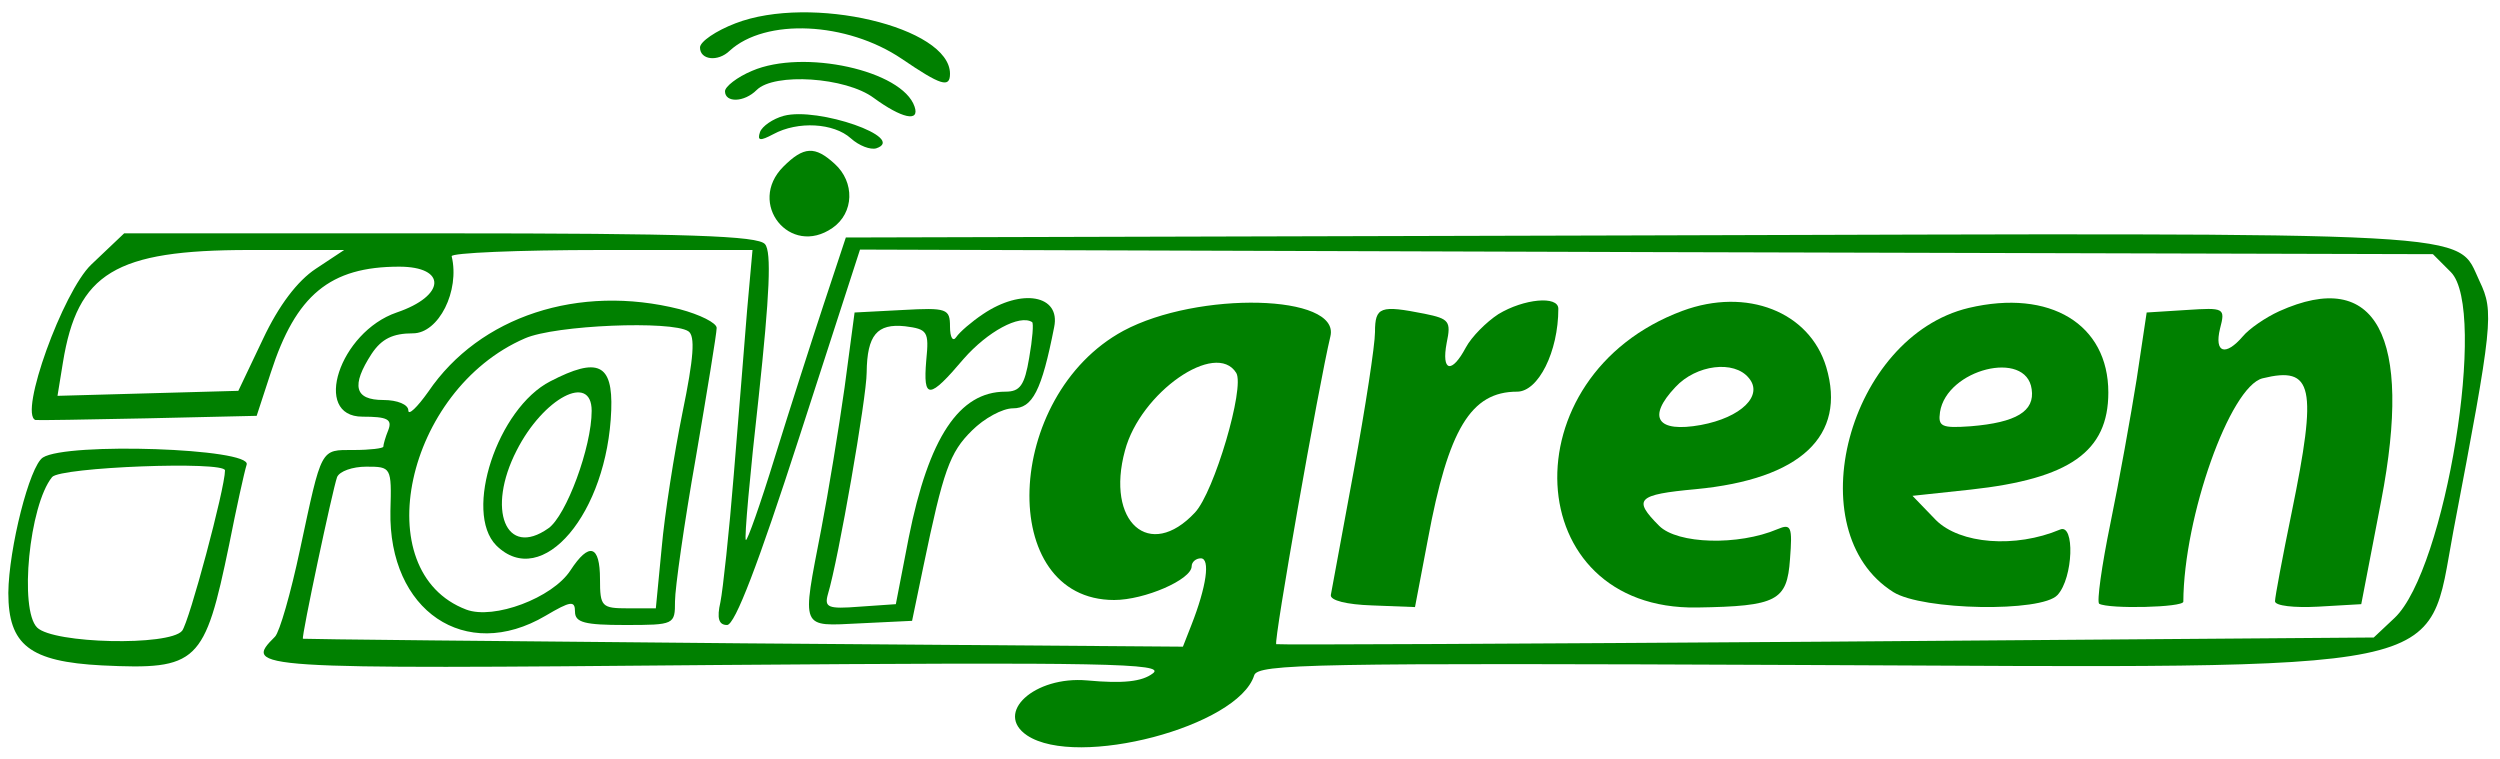
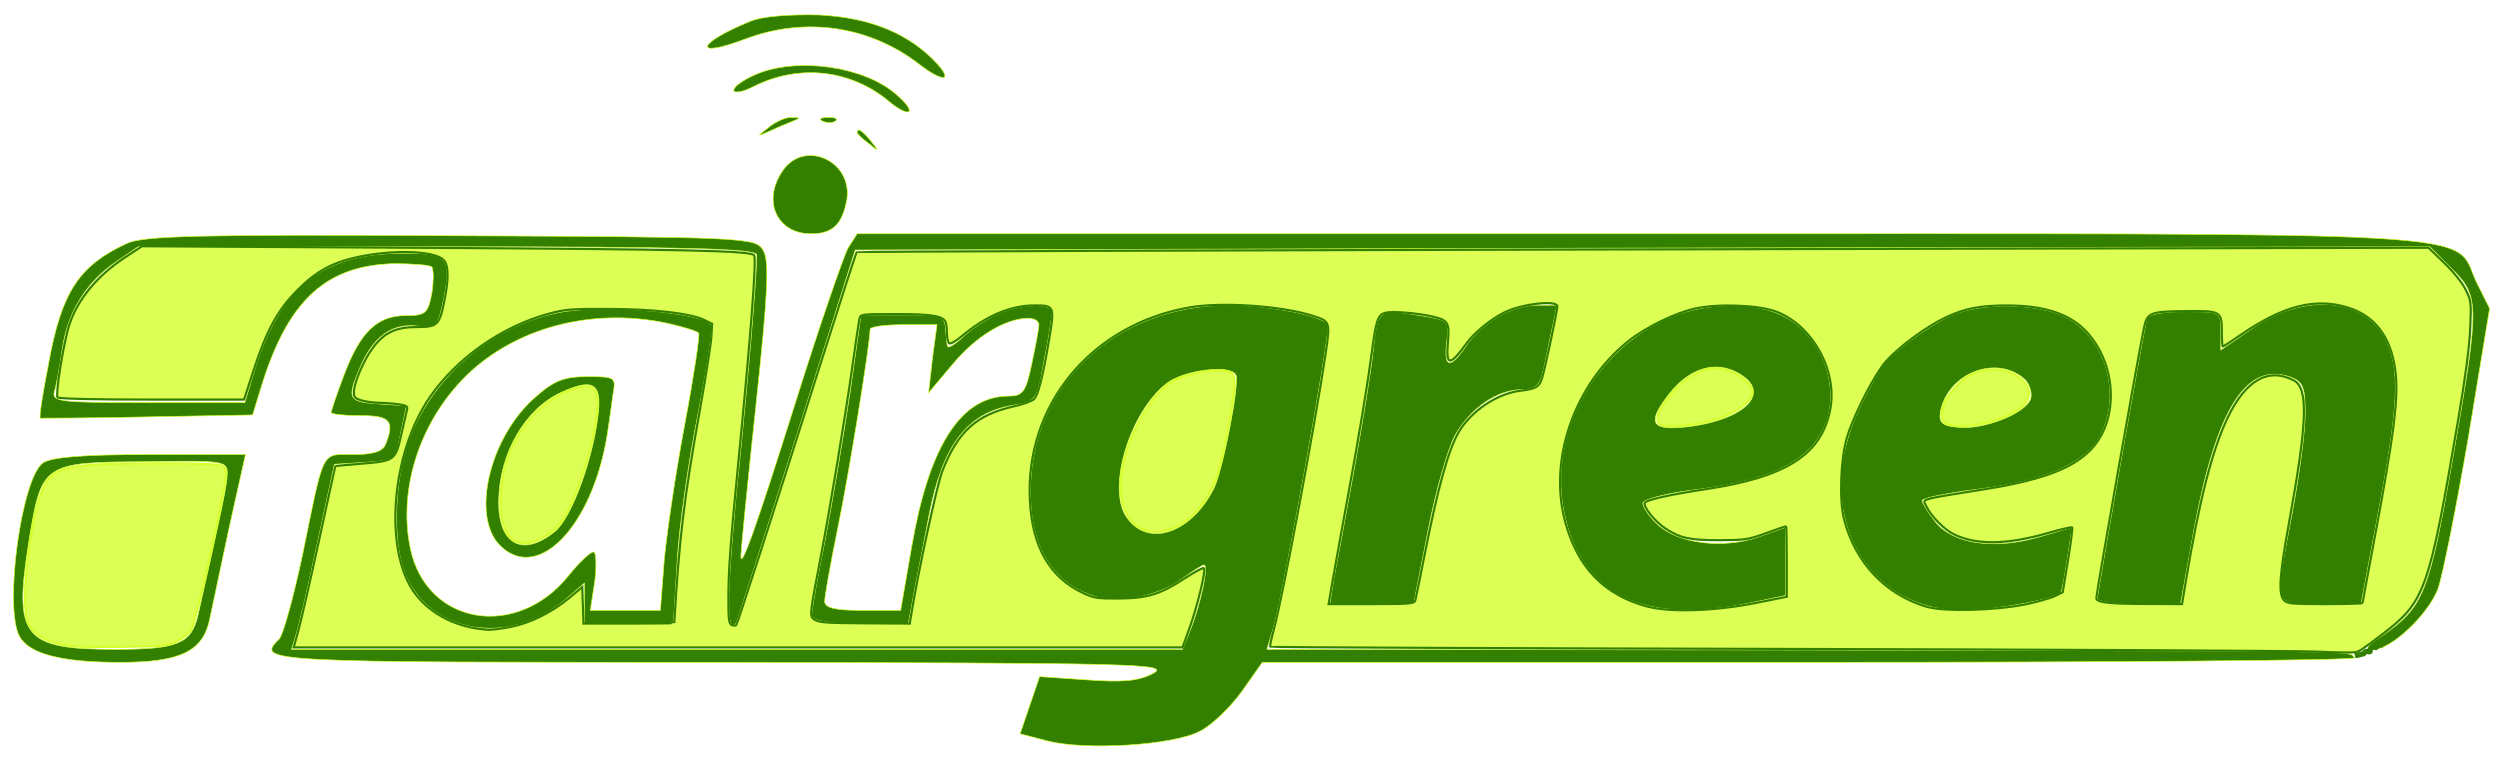
- <svg xmlns="http://www.w3.org/2000/svg" version="1.0" width="300pt" height="91pt" viewBox="0 0 300 91" preserveAspectRatio="xMidYMid meet" id="svg2">
-   <defs id="defs34" />
-   <g transform="translate(0,91) scale(0.05,-0.05)" fill="#000000" stroke="none" id="g6" style="fill:#008000">
-     <path d="M1765 1764 c-47 -18 -85 -44 -85 -58 0 -30 43 -35 71 -8 86 79 281 70 413 -19 94 -64 116 -71 116 -36 0 112 -334 191 -515 121z" id="path8" style="fill:#008000" />
-     <path d="M1805 1650 c-36 -15 -65 -38 -65 -49 0 -28 46 -27 76 3 42 42 214 31 281 -19 67 -49 111 -59 98 -21 -29 87 -267 139 -390 86z" id="path10" style="fill:#008000" />
-     <path d="M1881 1542 c-26 -7 -52 -25 -57 -39 -7 -21 0 -22 32 -5 59 32 145 27 186 -10 20 -18 47 -28 61 -24 75 25 -140 100 -222 78z" id="path12" style="fill:#008000" />
-     <path d="M1880 1420 c-88 -88 16 -218 118 -147 52 36 54 110 5 154 -47 43 -74 42 -123 -7z" id="path14" style="fill:#008000" />
-     <path d="M219 1185 c-68 -65 -174 -358 -134 -373 3 -1 123 1 268 4 l263 6 34 104 c60 186 142 254 308 254 115 0 112 -70 -6 -110 -137 -47 -204 -250 -82 -250 59 0 72 -6 62 -32 -7 -17 -12 -35 -12 -40 0 -4 -32 -8 -71 -8 -81 0 -76 8 -129 -239 -22 -104 -49 -198 -60 -209 -77 -77 -63 -78 1062 -68 930 7 1077 4 1045 -20 -26 -20 -71 -25 -158 -17 -126 11 -224 -78 -144 -132 120 -80 506 21 545 144 8 28 142 30 1319 25 1584 -7 1494 -25 1559 321 95 498 98 527 63 600 -58 122 42 116 -2021 110 l-1900 -5 -53 -160 c-29 -88 -82 -253 -117 -366 -35 -114 -67 -204 -70 -200 -4 3 10 159 31 345 26 243 31 347 15 365 -16 20 -185 26 -779 26 l-759 0 -79 -75z m539 -10 c-44 -29 -89 -88 -127 -169 l-59 -124 -217 -6 -217 -6 13 80 c35 215 125 270 447 270 l228 0 -68 -45z m1035 -100 c-6 -80 -21 -257 -32 -395 -11 -137 -26 -275 -32 -305 -9 -39 -4 -55 16 -55 19 0 75 147 173 450 l146 451 1887 -6 1888 -5 43 -43 c89 -89 -13 -715 -135 -830 l-50 -47 -1314 -10 c-722 -5 -1316 -8 -1320 -6 -7 4 102 622 130 739 24 101 -318 109 -497 13 -288 -156 -305 -646 -22 -646 73 0 186 49 186 81 0 10 10 19 22 19 23 0 14 -67 -23 -161 l-20 -51 -1055 8 c-580 5 -1055 10 -1057 11 -4 4 71 357 82 388 6 14 37 25 70 25 60 0 61 -1 58 -106 -5 -240 180 -365 372 -252 61 36 71 37 71 10 0 -26 23 -32 120 -32 119 0 120 1 120 57 0 31 22 187 50 345 27 158 50 298 50 311 0 12 -40 32 -89 45 -242 61 -480 -17 -603 -198 -27 -38 -48 -58 -48 -45 0 14 -26 25 -60 25 -69 0 -78 34 -28 111 24 36 51 49 99 49 62 0 113 102 93 185 -2 8 159 15 359 15 l363 0 -13 -145z m-141 -50 c17 -11 13 -64 -14 -195 -20 -99 -43 -245 -50 -325 l-14 -145 -67 0 c-63 0 -67 4 -67 70 0 82 -26 90 -71 21 -43 -66 -184 -119 -250 -94 -240 91 -146 527 141 651 73 32 352 43 392 17z m1315 -100 c21 -35 -53 -286 -99 -335 -109 -117 -215 -23 -168 149 37 139 218 265 267 186z" id="path16" style="fill:#008000" />
-     <path d="M2359 1066 c-27 -18 -56 -43 -64 -55 -8 -12 -15 -1 -15 25 0 43 -7 46 -114 40 l-115 -6 -24 -180 c-14 -99 -39 -252 -56 -340 -47 -244 -52 -233 94 -226 l124 6 27 130 c48 231 63 274 117 327 29 29 73 53 98 53 47 0 69 42 99 195 16 77 -78 94 -171 31z m111 -105 c-11 -66 -22 -81 -57 -81 -111 0 -184 -110 -232 -350 l-31 -160 -87 -6 c-76 -6 -85 -2 -76 30 25 82 93 473 93 532 1 90 25 118 92 111 54 -7 58 -12 51 -82 -8 -95 7 -94 90 4 57 65 134 107 164 88 4 -2 1 -41 -7 -86z" id="path18" style="fill:#008000" />
-     <path d="M3596 1066 c-29 -19 -64 -54 -78 -80 -34 -64 -59 -58 -46 11 11 52 6 58 -53 70 -106 21 -119 17 -119 -44 0 -31 -23 -181 -51 -333 -28 -152 -53 -286 -55 -298 -2 -13 38 -23 99 -25 l103 -4 31 163 c49 264 103 354 214 354 51 0 99 96 99 199 0 32 -83 24 -144 -13z" id="path20" style="fill:#008000" />
-     <path d="M4038 1074 c-420 -156 -392 -719 35 -712 192 3 216 16 223 116 6 78 3 86 -30 72 -94 -40 -240 -36 -284 8 -64 64 -53 75 88 88 252 24 362 128 313 293 -40 133 -191 192 -345 135z m159 -161 c36 -42 -18 -95 -115 -113 -105 -19 -130 18 -61 91 50 54 141 65 176 22z" id="path22" style="fill:#008000" />
-     <path d="M4725 1081 c-289 -69 -413 -536 -181 -682 70 -44 356 -49 394 -7 38 41 42 173 6 157 -107 -45 -240 -35 -298 23 l-56 58 140 15 c237 26 330 91 330 233 0 164 -140 249 -335 203z m151 -195 c8 -53 -37 -80 -146 -89 -70 -5 -79 -1 -74 34 16 103 207 151 220 55z" id="path24" style="fill:#008000" />
-     <path d="M5470 1073 c-33 -15 -72 -42 -87 -60 -42 -49 -69 -40 -55 18 13 50 11 51 -81 45 l-95 -6 -24 -160 c-14 -88 -42 -244 -63 -346 -21 -102 -33 -189 -27 -193 23 -13 202 -9 202 5 1 204 112 516 190 536 122 30 132 -19 70 -322 -22 -107 -40 -203 -40 -213 0 -11 46 -16 103 -13 l104 6 48 249 c76 395 -12 559 -245 454z" id="path26" style="fill:#008000" />
-     <path d="M1321 905 c-127 -65 -209 -314 -130 -394 110 -109 267 77 276 325 4 111 -32 128 -146 69z m99 -71 c0 -87 -61 -252 -104 -282 -102 -72 -149 45 -76 187 64 126 180 187 180 95z" id="path28" style="fill:#008000" />
-     <path d="M103 722 c-32 -20 -82 -219 -83 -325 0 -125 51 -165 225 -174 230 -11 246 5 305 290 17 86 36 173 42 192 12 39 -431 54 -489 17z m437 -31 c0 -43 -86 -364 -103 -385 -31 -37 -309 -31 -348 8 -43 43 -19 293 36 361 19 24 415 39 415 16z" id="path30" style="fill:#008000" />
+ <svg xmlns="http://www.w3.org/2000/svg" version="1.0" width="385pt" height="117pt" viewBox="0 0 385 117" preserveAspectRatio="xMidYMid meet" id="svg2">
+   <defs id="defs38" />
+   <g transform="translate(0,117) scale(0.1,-0.1)" fill="#000000" stroke="none" id="g4" style="fill:#338000;stroke:#d4ff2a">
+     <path d="M1155 1137 c-83 -34 -89 -58 -7 -27 93 35 192 20 269 -40 34 -26 51 -26 27 1 -43 47 -103 72 -183 76 -45 1 -88 -2 -106 -10z" id="path6" style="fill:#338000;stroke:#d4ff2a" />
+     <path d="M1163 1055 c-18 -8 -33 -18 -33 -24 0 -5 14 -3 31 6 70 35 150 26 209 -24 32 -26 43 -17 12 10 -49 45 -155 60 -219 32z" id="path8" style="fill:#338000;stroke:#d4ff2a" />
+     <path d="M1184 974 c-19 -15 -19 -15 1 -6 11 5 27 12 35 15 13 5 13 6 -1 6 -8 1 -24 -6 -35 -15z" id="path10" style="fill:#338000;stroke:#d4ff2a" />
+     <path d="M1268 983 c7 -3 16 -2 19 1 4 3 -2 6 -13 5 -11 0 -14 -3 -6 -6z" id="path12" style="fill:#338000;stroke:#d4ff2a" />
+     <path d="M1320 966 c0 -2 8 -10 18 -17 15 -13 16 -12 3 4 -13 16 -21 21 -21 13z" id="path14" style="fill:#338000;stroke:#d4ff2a" />
+     <path d="M1206 908 c-33 -47 -10 -98 43 -98 33 0 48 14 55 52 10 59 -64 94 -98 46z" id="path16" style="fill:#338000;stroke:#d4ff2a" />
+     <path d="M195 795 c-73 -34 -100 -74 -120 -184 -9 -46 -15 -84 -13 -85 2 0 76 0 165 2 l162 3 16 52 c41 127 99 178 201 181 29 0 55 -2 59 -5 3 -4 3 -22 0 -41 -6 -31 -10 -34 -40 -34 -44 0 -70 -25 -95 -91 -11 -29 -20 -56 -20 -58 0 -3 20 -5 45 -5 46 0 53 -8 39 -44 -4 -11 -19 -16 -49 -16 -51 0 -45 12 -79 -154 -14 -66 -30 -124 -36 -130 -36 -36 -29 -36 683 -36 638 -1 690 -2 663 -17 -23 -12 -47 -14 -102 -10 l-73 5 -15 -44 -15 -44 42 -11 c58 -15 194 -7 235 15 18 9 47 37 65 62 l31 44 845 0 c464 0 841 3 837 7 -11 11 48 10 -850 12 l-825 1 10 33 c16 57 89 459 84 467 -8 14 -92 30 -153 30 -174 0 -305 -123 -305 -285 -1 -88 35 -145 101 -164 38 -11 96 1 133 28 16 12 31 21 33 21 8 0 -5 -60 -20 -98 l-13 -32 -686 0 -686 0 7 23 c4 12 19 76 33 142 l26 120 47 3 c47 3 47 3 55 45 l9 42 -43 3 c-47 3 -49 8 -29 55 20 48 49 69 87 65 32 -3 33 -1 42 40 13 65 7 72 -61 72 -127 0 -192 -52 -232 -187 l-13 -43 -149 0 c-138 0 -149 1 -144 18 3 9 8 38 12 65 8 56 37 103 83 134 l34 23 474 0 c370 0 475 -3 478 -12 2 -7 -8 -137 -23 -288 -24 -231 -25 -302 -8 -279 1 2 43 132 93 289 l90 285 1212 3 1213 2 34 -34 c43 -43 43 -54 0 -299 -35 -200 -44 -222 -106 -265 -26 -17 -29 -22 -14 -22 26 0 82 52 98 92 7 18 28 123 47 233 l33 200 -20 40 c-39 81 62 75 -1291 75 l-1203 0 -14 -22 c-7 -13 -44 -120 -81 -238 -62 -197 -85 -261 -84 -235 0 6 10 109 23 230 19 177 21 224 11 240 -12 19 -24 20 -481 22 -385 2 -474 0 -499 -12z m1708 -202 c7 -11 -20 -149 -34 -176 -36 -70 -103 -91 -135 -42 -29 45 6 160 62 204 26 21 98 30 107 14z" id="path18" style="fill:#338000;stroke:#d4ff2a" />
+     <path d="M868 690 c-106 -18 -200 -96 -238 -197 -23 -63 -26 -158 -6 -207 38 -92 160 -112 246 -40 l30 26 0 -31 0 -31 69 0 68 0 6 98 c3 53 18 155 32 225 14 71 23 132 20 137 -11 18 -158 31 -227 20z m165 -19 c21 -5 41 -11 43 -14 2 -2 -7 -64 -21 -138 -14 -74 -28 -169 -32 -211 l-6 -78 -54 0 -54 0 7 45 c3 25 2 45 -2 45 -5 0 -22 -16 -38 -36 -80 -100 -219 -77 -244 41 -20 95 17 203 93 273 78 71 195 99 308 73z" id="path20" style="fill:#338000;stroke:#d4ff2a" />
+     <path d="M824 558 c-70 -61 -99 -183 -54 -228 58 -58 142 29 165 170 3 19 7 47 9 63 5 26 3 27 -39 27 -36 0 -52 -6 -81 -32z m98 -18 c-6 -70 -41 -168 -68 -189 -50 -40 -87 -19 -86 48 1 73 41 142 97 167 46 21 60 14 57 -26z" id="path22" style="fill:#338000;stroke:#d4ff2a" />
+     <path d="M1535 686 c-16 -8 -40 -23 -52 -35 -13 -12 -23 -18 -24 -14 -1 4 -2 17 -3 28 -1 18 -8 20 -65 20 l-65 0 -17 -120 c-10 -66 -27 -167 -38 -225 -12 -58 -21 -111 -21 -117 0 -9 22 -13 74 -13 l75 0 10 55 c6 30 16 81 22 113 21 107 59 157 130 168 35 6 36 7 47 69 7 34 12 67 12 74 0 15 -48 13 -85 -3z m65 -16 c0 -5 -5 -32 -11 -60 -9 -44 -14 -50 -36 -50 -73 0 -122 -76 -149 -232 l-17 -98 -59 0 c-43 0 -58 4 -58 14 0 8 9 58 20 112 17 82 49 279 50 307 0 4 23 7 51 7 l52 0 -7 -52 -6 -53 37 44 c36 43 80 70 116 71 9 0 17 -4 17 -10z" id="path24" style="fill:#338000;stroke:#d4ff2a" />
+     <path d="M2305 681 c-17 -10 -39 -30 -48 -45 -24 -35 -34 -33 -29 8 4 32 2 33 -35 39 -71 12 -71 12 -78 -50 -3 -32 -17 -116 -30 -188 -13 -72 -27 -147 -31 -167 l-6 -38 64 0 65 0 22 112 c12 62 31 128 42 148 24 42 65 70 103 70 18 0 27 6 31 23 3 12 9 41 14 65 l9 42 -32 0 c-17 0 -45 -8 -61 -19z" id="path26" style="fill:#338000;stroke:#d4ff2a" />
+     <path d="M2574 682 c-119 -49 -191 -181 -165 -303 27 -126 120 -171 284 -138 l57 12 0 52 0 53 -42 -15 c-55 -19 -124 -10 -155 19 -13 12 -23 27 -23 33 0 6 37 16 90 22 100 13 157 39 183 83 36 60 9 148 -54 182 -42 23 -120 23 -175 0z m114 -94 c35 -29 -8 -65 -87 -75 -59 -7 -66 5 -30 51 35 44 80 53 117 24z" id="path28" style="fill:#338000;stroke:#d4ff2a" />
+     <path d="M3015 688 c-32 -11 -91 -52 -113 -78 -7 -8 -25 -40 -39 -70 -74 -154 6 -310 159 -310 51 0 146 18 152 28 2 4 6 28 10 54 l7 46 -51 -15 c-69 -20 -133 -11 -160 24 -11 14 -20 29 -20 32 0 4 40 12 89 18 102 13 164 40 186 83 33 64 7 152 -55 182 -39 20 -118 22 -165 6z m104 -103 c7 -8 11 -21 8 -30 -9 -22 -72 -47 -111 -43 -25 2 -30 7 -28 23 11 61 88 90 131 50z" id="path30" style="fill:#338000;stroke:#d4ff2a" />
+     <path d="M3471 666 l-51 -35 0 30 c0 29 -1 29 -55 29 -36 0 -57 -4 -59 -12 -5 -18 -76 -421 -76 -430 0 -5 29 -8 64 -8 l64 0 21 116 c35 186 81 258 149 233 19 -7 22 -16 22 -56 0 -27 -9 -95 -20 -153 -28 -149 -31 -140 43 -140 l63 0 27 143 c31 165 33 216 12 262 -32 66 -123 75 -204 21z" id="path32" style="fill:#338000;stroke:#d4ff2a" />
+     <path d="M66 457 c-33 -24 -60 -222 -36 -267 15 -27 64 -40 155 -40 93 0 128 17 138 67 3 15 17 79 30 141 l25 112 -147 0 c-105 0 -152 -4 -165 -13z m284 -16 c0 -17 -9 -59 -45 -218 -10 -44 -31 -53 -126 -53 -143 0 -158 18 -135 163 20 124 21 125 181 126 119 2 125 1 125 -18z" id="path34" style="fill:#338000;stroke:#d4ff2a" />
  </g>
+   <path style="fill:#ddff55;fill-opacity:1;stroke:#d4ff2a;stroke-width:0.417" d="m 10.934,123.86 c -3.237,-0.864 -5.099,-2.368 -5.726,-4.628 -1.22,-4.39 0.686,-20.021 3.078,-25.245 1.921,-4.197 4.537,-4.771 21.739,-4.776 9.646,-0.003 12.268,0.114 12.895,0.572 0.734,0.536 0.753,0.795 0.284,3.811 -0.876,5.635 -5.496,25.761 -6.262,27.281 -0.498,0.987 -1.402,1.795 -2.797,2.5 -1.991,1.006 -2.375,1.045 -11.228,1.139 -7.73,0.082 -9.608,-0.02 -11.982,-0.654 z" id="path4170" transform="scale(0.8,0.8)" />
+   <path style="fill:#ddff55;fill-opacity:1;stroke:#d4ff2a;stroke-width:0.417" d="m 220.726,102.209 c -3.495,-1.086 -5.421,-5.016 -4.948,-10.101 0.689,-7.417 5.673,-16.56 10.347,-18.983 1.619,-0.839 6.06,-1.82 8.274,-1.827 3.032,-0.01 3.491,0.572 3.17,4.02 -0.298,3.21 -1.962,11.732 -3.018,15.453 -1.736,6.124 -6.469,11.07 -11.044,11.541 -1.013,0.104 -2.264,0.058 -2.782,-0.102 z" id="path4172" transform="scale(0.8,0.8)" />
+   <path style="fill:#ddff55;fill-opacity:1;stroke:#d4ff2a;stroke-width:0.417" d="m 319.426,81.561 c -0.785,-0.946 -0.348,-2.263 1.646,-4.954 2.566,-3.463 6.173,-5.736 9.095,-5.729 3.217,0.007 7.125,2.532 7.125,4.604 0,1.709 -2.956,3.988 -6.711,5.174 -4.405,1.391 -10.351,1.874 -11.155,0.905 z" id="path4174" transform="scale(0.8,0.8)" />
+   <path style="fill:#ddff55;fill-opacity:1;stroke:#d4ff2a;stroke-width:0.417" d="m 375.312,81.831 c -2.366,-0.456 -1.956,-3.847 0.851,-7.036 1.848,-2.099 3.145,-2.88 5.759,-3.467 5.664,-1.273 10.977,3.464 7.557,6.739 -2.812,2.693 -9.921,4.582 -14.168,3.764 z" id="path4176" transform="scale(0.8,0.8)" />
+   <path style="fill:#ddff55;fill-opacity:1;stroke:#d4ff2a;stroke-width:0.417" d="m 99.071,104.12 c -1.695,-0.818 -2.778,-3.84 -2.737,-7.633 0.111,-10.156 5.902,-18.989 14.211,-21.675 4.252,-1.375 5.202,0.247 4.063,6.934 -1.266,7.433 -4.562,16.477 -7.093,19.463 -1.393,1.643 -4.74,3.428 -6.355,3.389 -0.638,-0.015 -1.578,-0.23 -2.089,-0.477 z" id="path4178" transform="scale(0.8,0.8)" />
+   <path style="fill:#338000;fill-rule:evenodd;stroke:#338000;stroke-width:0.8px;stroke-linecap:butt;stroke-linejoin:miter;stroke-opacity:1;fill-opacity:1" d="m 362.667,101 c 0.444,-0.111 0.889,-0.222 1.333,-0.333 0.111,-0.111 0.193,-0.263 0.333,-0.333 0.199,-0.099 0.51,0.157 0.667,0 0.079,-0.079 -0.05,-0.234 0,-0.333 0.337,-0.674 0.774,-0.107 1,-0.333 0.079,-0.079 -0.099,-0.284 0,-0.333 0.298,-0.149 0.667,0 1,0" id="path4180" />
+   <path style="fill:#ddff55;fill-opacity:1;stroke:#338000;stroke-width:0.417;stroke-opacity:1" d="m 445.833,125.435 c -3.667,-0.168 -50.417,-0.403 -103.89,-0.523 -53.473,-0.12 -97.308,-0.303 -97.412,-0.407 -0.104,-0.104 0.196,-1.572 0.666,-3.263 1.64,-5.899 8.027,-39.885 9.973,-53.074 0.928,-6.287 0.918,-6.316 -2.56,-7.407 -6.089,-1.911 -17.445,-2.671 -23.652,-1.583 -18.948,3.321 -31.726,18.856 -30.699,37.324 0.493,8.874 3.839,14.655 10.209,17.642 2.134,1 2.812,1.105 6.948,1.071 5.516,-0.045 7.967,-0.808 12.815,-3.991 1.786,-1.173 3.374,-2.005 3.528,-1.851 0.414,0.414 -1.276,7.411 -2.803,11.608 l -1.327,3.646 -85.546,0 -85.546,0 0.954,-3.467 c 0.525,-1.907 2.315,-9.735 3.979,-17.396 1.664,-7.661 3.054,-13.968 3.088,-14.017 0.035,-0.049 2.261,-0.264 4.949,-0.479 6.505,-0.52 6.638,-0.619 7.779,-5.772 0.497,-2.243 0.987,-4.38 1.089,-4.749 0.145,-0.524 -0.241,-0.73 -1.757,-0.938 C 75.55,77.662 73.905,77.541 72.963,77.539 72.021,77.538 70.547,77.342 69.688,77.103 68.336,76.728 68.125,76.504 68.125,75.447 c 0,-1.747 1.951,-6.258 3.708,-8.575 2.18,-2.875 4.405,-3.914 8.377,-3.914 3.947,0 4.353,-0.358 5.248,-4.627 0.965,-4.603 0.939,-7.287 -0.08,-8.306 C 83.608,48.256 75.633,48.003 68.75,49.496 c -4.801,1.042 -7.933,2.771 -11.48,6.339 -3.833,3.855 -5.945,7.726 -8.501,15.586 l -1.787,5.495 -17.741,0 c -11.279,0 -17.893,-0.152 -18.158,-0.417 -0.471,-0.471 1.2,-10.793 2.268,-14.009 1.632,-4.916 5.374,-9.43 10.735,-12.949 l 3.252,-2.135 53.623,0.297 c 51.709,0.286 63.661,0.556 64.213,1.449 0.475,0.768 -0.661,15.569 -3.089,40.264 -1.475,14.998 -1.876,20.545 -1.876,25.907 0,3.892 0.116,4.789 0.643,4.991 0.354,0.136 0.743,0.147 0.865,0.025 0.26,-0.26 7.143,-21.593 16.402,-50.836 3.613,-11.41 6.666,-20.843 6.784,-20.961 0.118,-0.118 68.251,-0.358 151.407,-0.533 L 467.5,47.692 l 3.037,2.945 c 1.823,1.768 3.471,3.828 4.122,5.154 1.043,2.124 1.075,2.41 0.854,7.5 -0.153,3.518 -0.934,9.412 -2.33,17.583 -5.615,32.877 -6.36,34.982 -14.588,41.215 -4.202,3.183 -4.317,3.259 -5.262,3.467 -0.458,0.101 -3.833,0.046 -7.5,-0.122 z M 98.249,120.696 c 3.779,-0.723 7.978,-2.797 11.334,-5.598 l 2.5,-2.086 0.12,3.515 0.12,3.515 8.734,0 c 4.804,0 8.737,-0.047 8.74,-0.104 0.963,-16.444 1.857,-23.864 4.975,-41.285 1.114,-6.225 2.09,-12.444 2.168,-13.819 l 0.143,-2.5 -1.491,-0.73 c -2.628,-1.286 -9.553,-2.094 -18.3,-2.136 -7.244,-0.035 -8.506,0.064 -11.639,0.915 -9.086,2.468 -17.722,8.527 -22.917,16.078 -7.526,10.939 -8.916,29.826 -2.786,37.862 3.11,4.077 8.203,6.576 14.076,6.907 0.61,0.034 2.511,-0.206 4.223,-0.533 z m 77.171,-2.425 c 1.309,-8.13 4.945,-24.925 5.967,-27.556 2.969,-7.645 6.588,-10.908 13.877,-12.51 1.749,-0.384 3.468,-1.019 3.819,-1.41 0.806,-0.898 1.644,-4.216 2.832,-11.21 1.133,-6.67 1.083,-6.794 -2.762,-6.794 -4.623,0 -9.351,2 -14.009,5.928 -1.08,0.911 -2.164,1.532 -2.408,1.381 -0.244,-0.151 -0.447,-1.061 -0.451,-2.021 -0.003,-0.96 -0.148,-1.969 -0.321,-2.241 -0.674,-1.06 -2.875,-1.38 -9.483,-1.38 -6.754,0 -6.843,0.012 -7.047,0.938 -0.114,0.516 -0.691,4.406 -1.283,8.646 -1.344,9.634 -4.344,27.71 -6.21,37.418 -1.981,10.308 -2.076,11.085 -1.414,11.624 0.948,0.771 1.973,0.86 10.415,0.91 l 8.193,0.048 0.285,-1.771 z m 162.601,-2.205 5.938,-1.189 0,-6.793 c 0,-3.736 -0.064,-6.793 -0.142,-6.793 -0.078,0 -1.812,0.604 -3.854,1.343 -3.426,1.239 -4.114,1.344 -8.921,1.354 -5.778,0.012 -7.645,-0.393 -10.491,-2.278 -2.003,-1.327 -4.341,-4.263 -3.927,-4.932 0.352,-0.569 4.994,-1.603 11.652,-2.596 15.556,-2.32 22.35,-6.65 24.04,-15.32 1.446,-7.42 -3.333,-16.148 -10.322,-18.848 -3.382,-1.307 -11.241,-1.613 -15.736,-0.613 -3.903,0.868 -9.583,3.663 -12.909,6.352 -10.24,8.278 -15.258,22.575 -12.107,34.496 2.346,8.875 7.469,14.245 15.718,16.474 4.485,1.212 13.061,0.944 21.062,-0.658 z m 51.915,0.265 c 2.256,-0.463 4.788,-1.178 5.625,-1.587 L 397.083,114 l 1.008,-6.145 c 0.554,-3.38 0.919,-6.234 0.811,-6.342 -0.108,-0.108 -2.156,0.368 -4.549,1.06 -7.948,2.296 -13.718,2.403 -18.116,0.336 -1.888,-0.887 -4.332,-3.337 -5.441,-5.454 -0.583,-1.114 -0.57,-1.135 0.973,-1.537 0.861,-0.225 4.826,-0.902 8.812,-1.506 11.859,-1.796 18.027,-3.979 21.742,-7.694 5.509,-5.509 5.318,-16.068 -0.409,-22.575 -3.188,-3.621 -8.139,-5.33 -15.483,-5.344 -5.242,-0.009 -8.285,0.581 -11.909,2.311 -3.706,1.769 -8.911,5.598 -11.438,8.414 -2.147,2.392 -6.056,9.951 -7.485,14.476 -1.282,4.058 -1.594,12.237 -0.612,16.006 2.169,8.325 7.927,14.423 15.846,16.785 3.348,0.999 13.152,0.763 19.102,-0.46 z M 272.446,115.562 c 0.116,-0.401 0.893,-4.198 1.727,-8.438 2.59,-13.163 4.63,-20.532 6.626,-23.939 2.379,-4.06 7.397,-7.424 11.885,-7.968 2.996,-0.363 3.613,-0.714 4.146,-2.36 0.535,-1.652 2.961,-13.019 2.961,-13.872 0,-1.28 -6.879,-0.502 -10.208,1.155 -2.571,1.28 -5.753,3.865 -7.177,5.83 -3.335,4.603 -4.089,4.584 -3.681,-0.097 0.336,-3.848 0.059,-4.279 -3.198,-4.989 -3.058,-0.666 -7.516,-1.01 -8.829,-0.68 -1.424,0.357 -1.806,1.422 -2.554,7.107 -0.881,6.698 -2.42,15.967 -4.813,28.98 -1.159,6.302 -2.439,13.38 -2.844,15.729 l -0.736,4.271 8.242,0 c 7.492,0 8.262,-0.066 8.453,-0.729 z m 148.339,-3.75 c 2.561,-15.381 5.005,-24.973 7.954,-31.221 3.489,-7.391 7.843,-9.908 12.778,-7.388 2.891,1.477 2.676,7.912 -0.923,27.671 -1.802,9.893 -2.032,13.455 -0.946,14.655 0.618,0.682 1.444,0.762 7.917,0.762 3.975,0 7.227,-0.091 7.227,-0.201 0,-0.111 0.943,-5.204 2.095,-11.319 4.045,-21.466 4.91,-28.446 4.179,-33.707 -0.872,-6.272 -3.933,-10.267 -9.087,-11.858 -6.292,-1.943 -12.444,-0.376 -20.657,5.263 -1.794,1.232 -3.341,2.24 -3.438,2.24 -0.096,0 -0.175,-1.183 -0.175,-2.629 0,-4.17 -0.137,-4.256 -6.738,-4.195 -7.043,0.064 -7.625,0.284 -8.229,3.102 -0.995,4.639 -9.2,51.149 -9.2,52.15 0,0.82 2.311,1.104 9.186,1.129 l 7.311,0.026 0.746,-4.479 0,0 z" id="path4184" transform="scale(0.8,0.8)" />
</svg>
